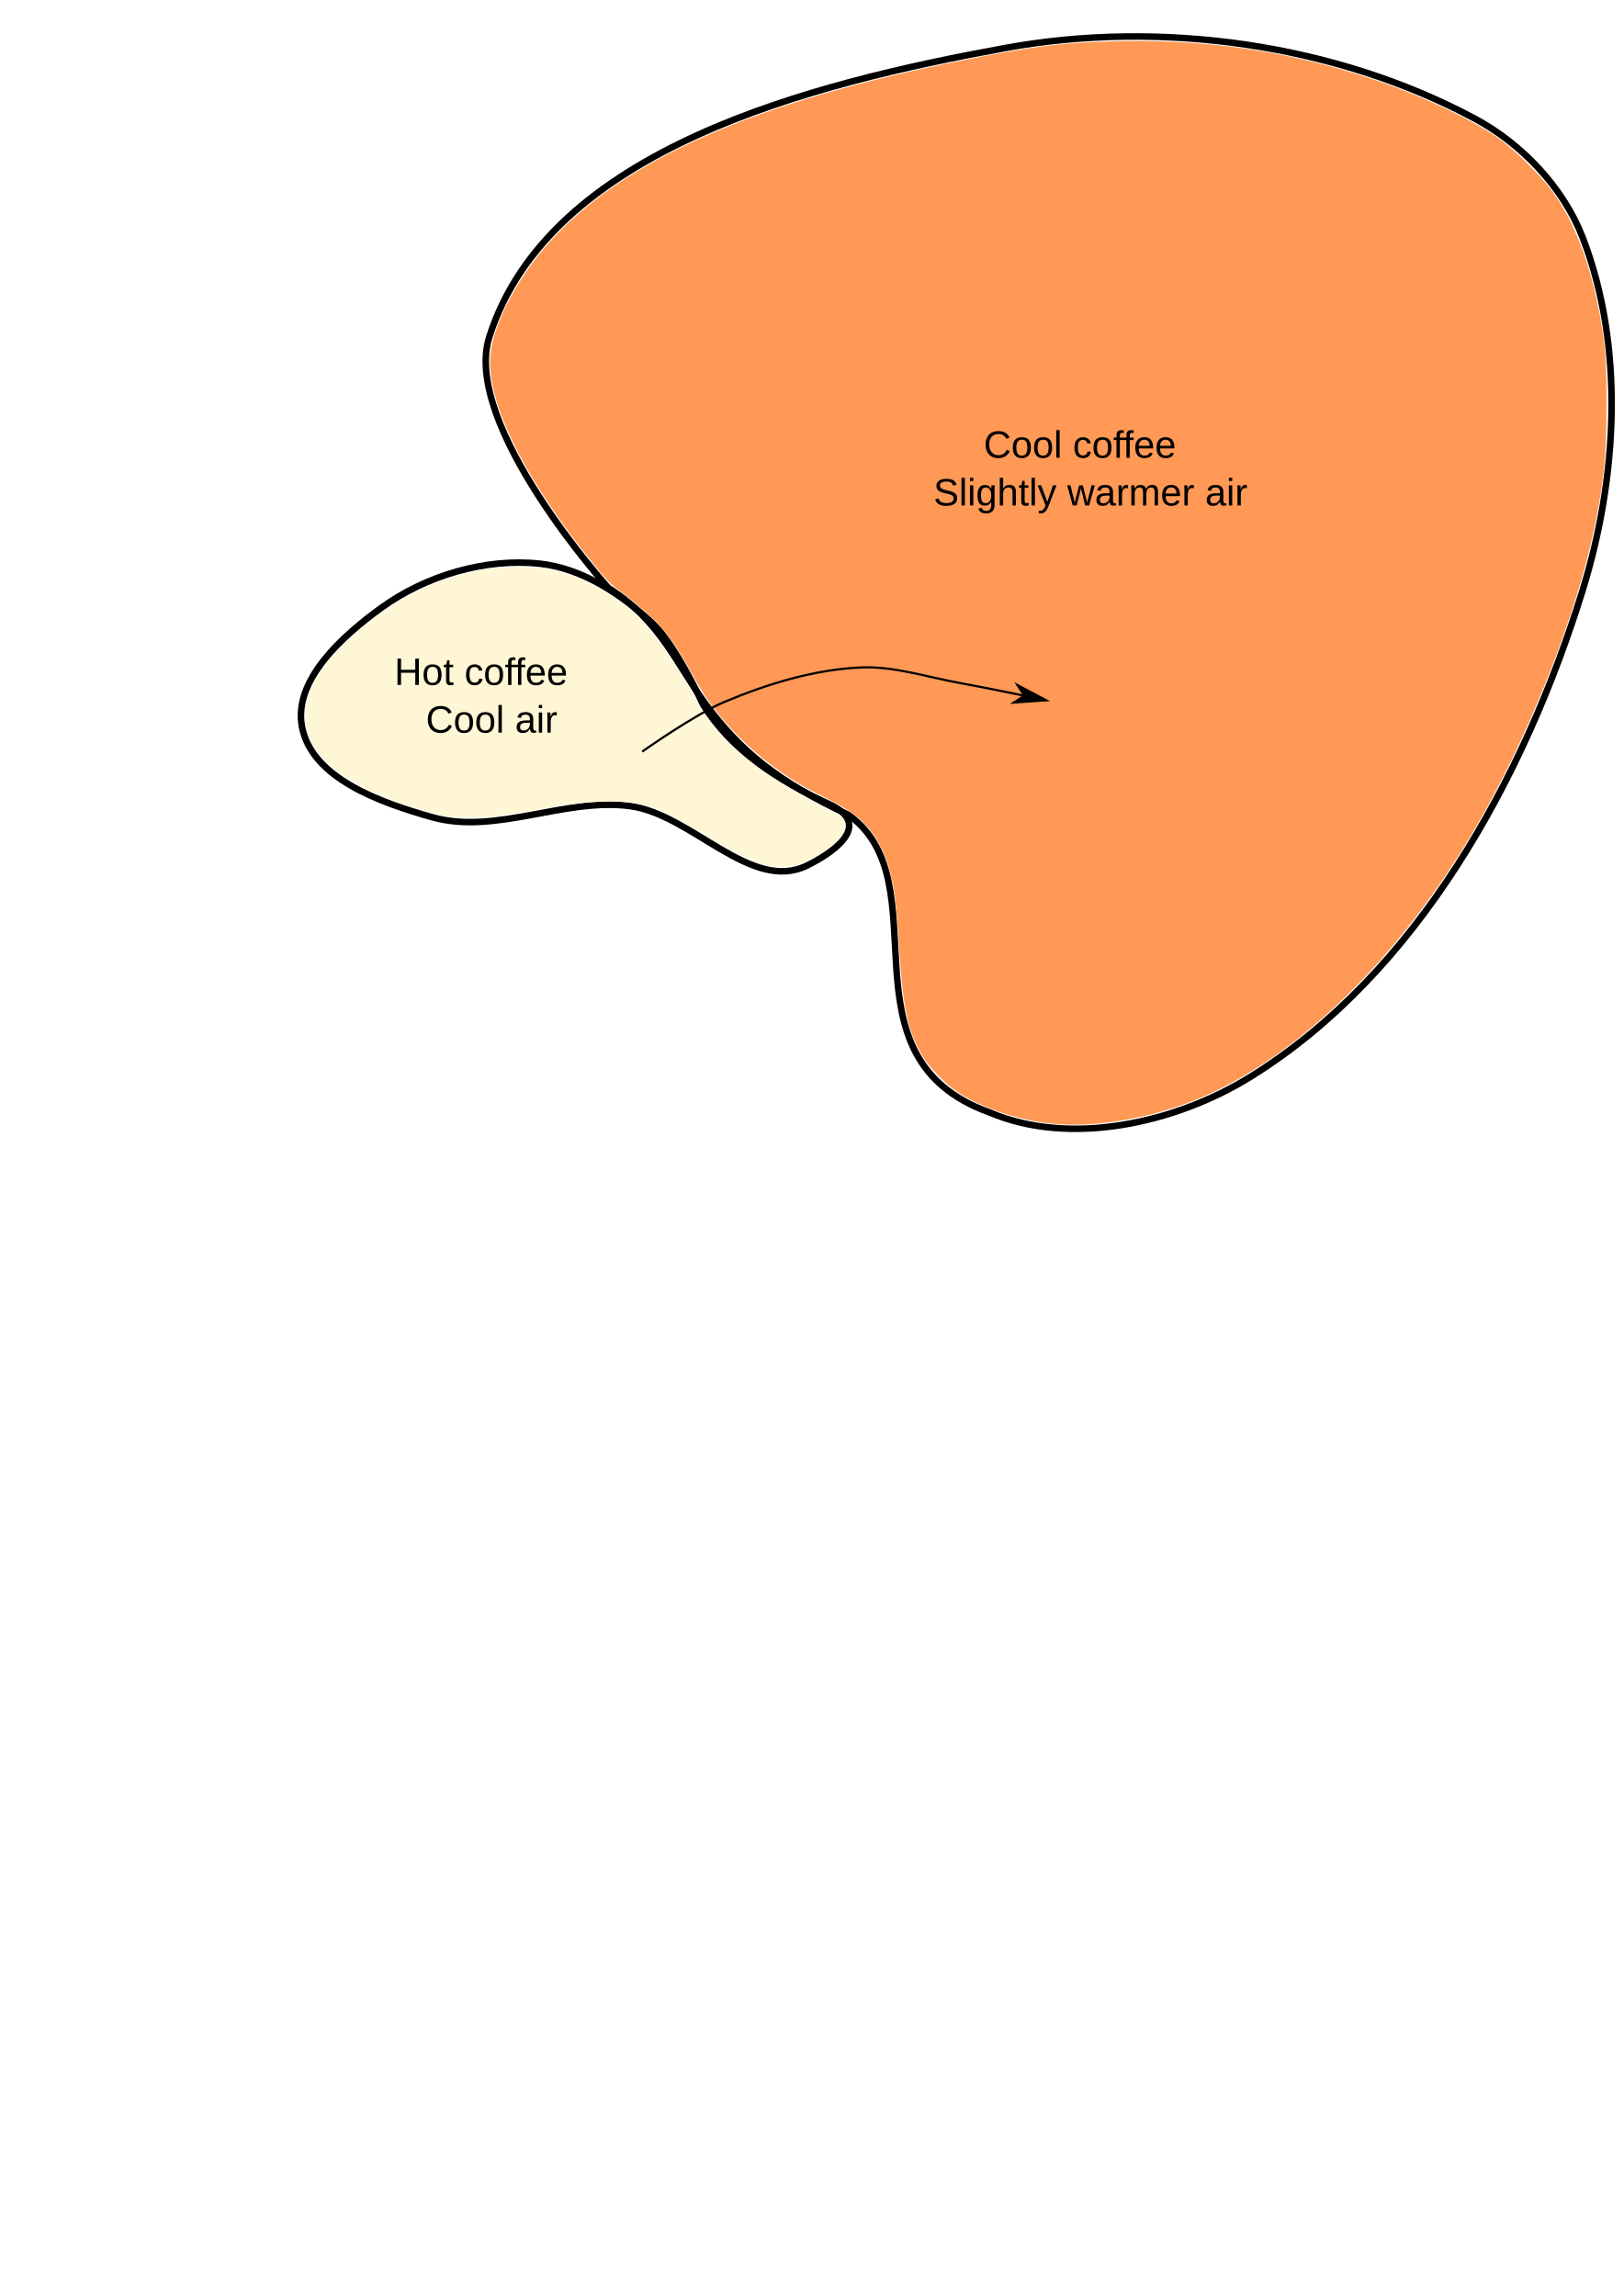
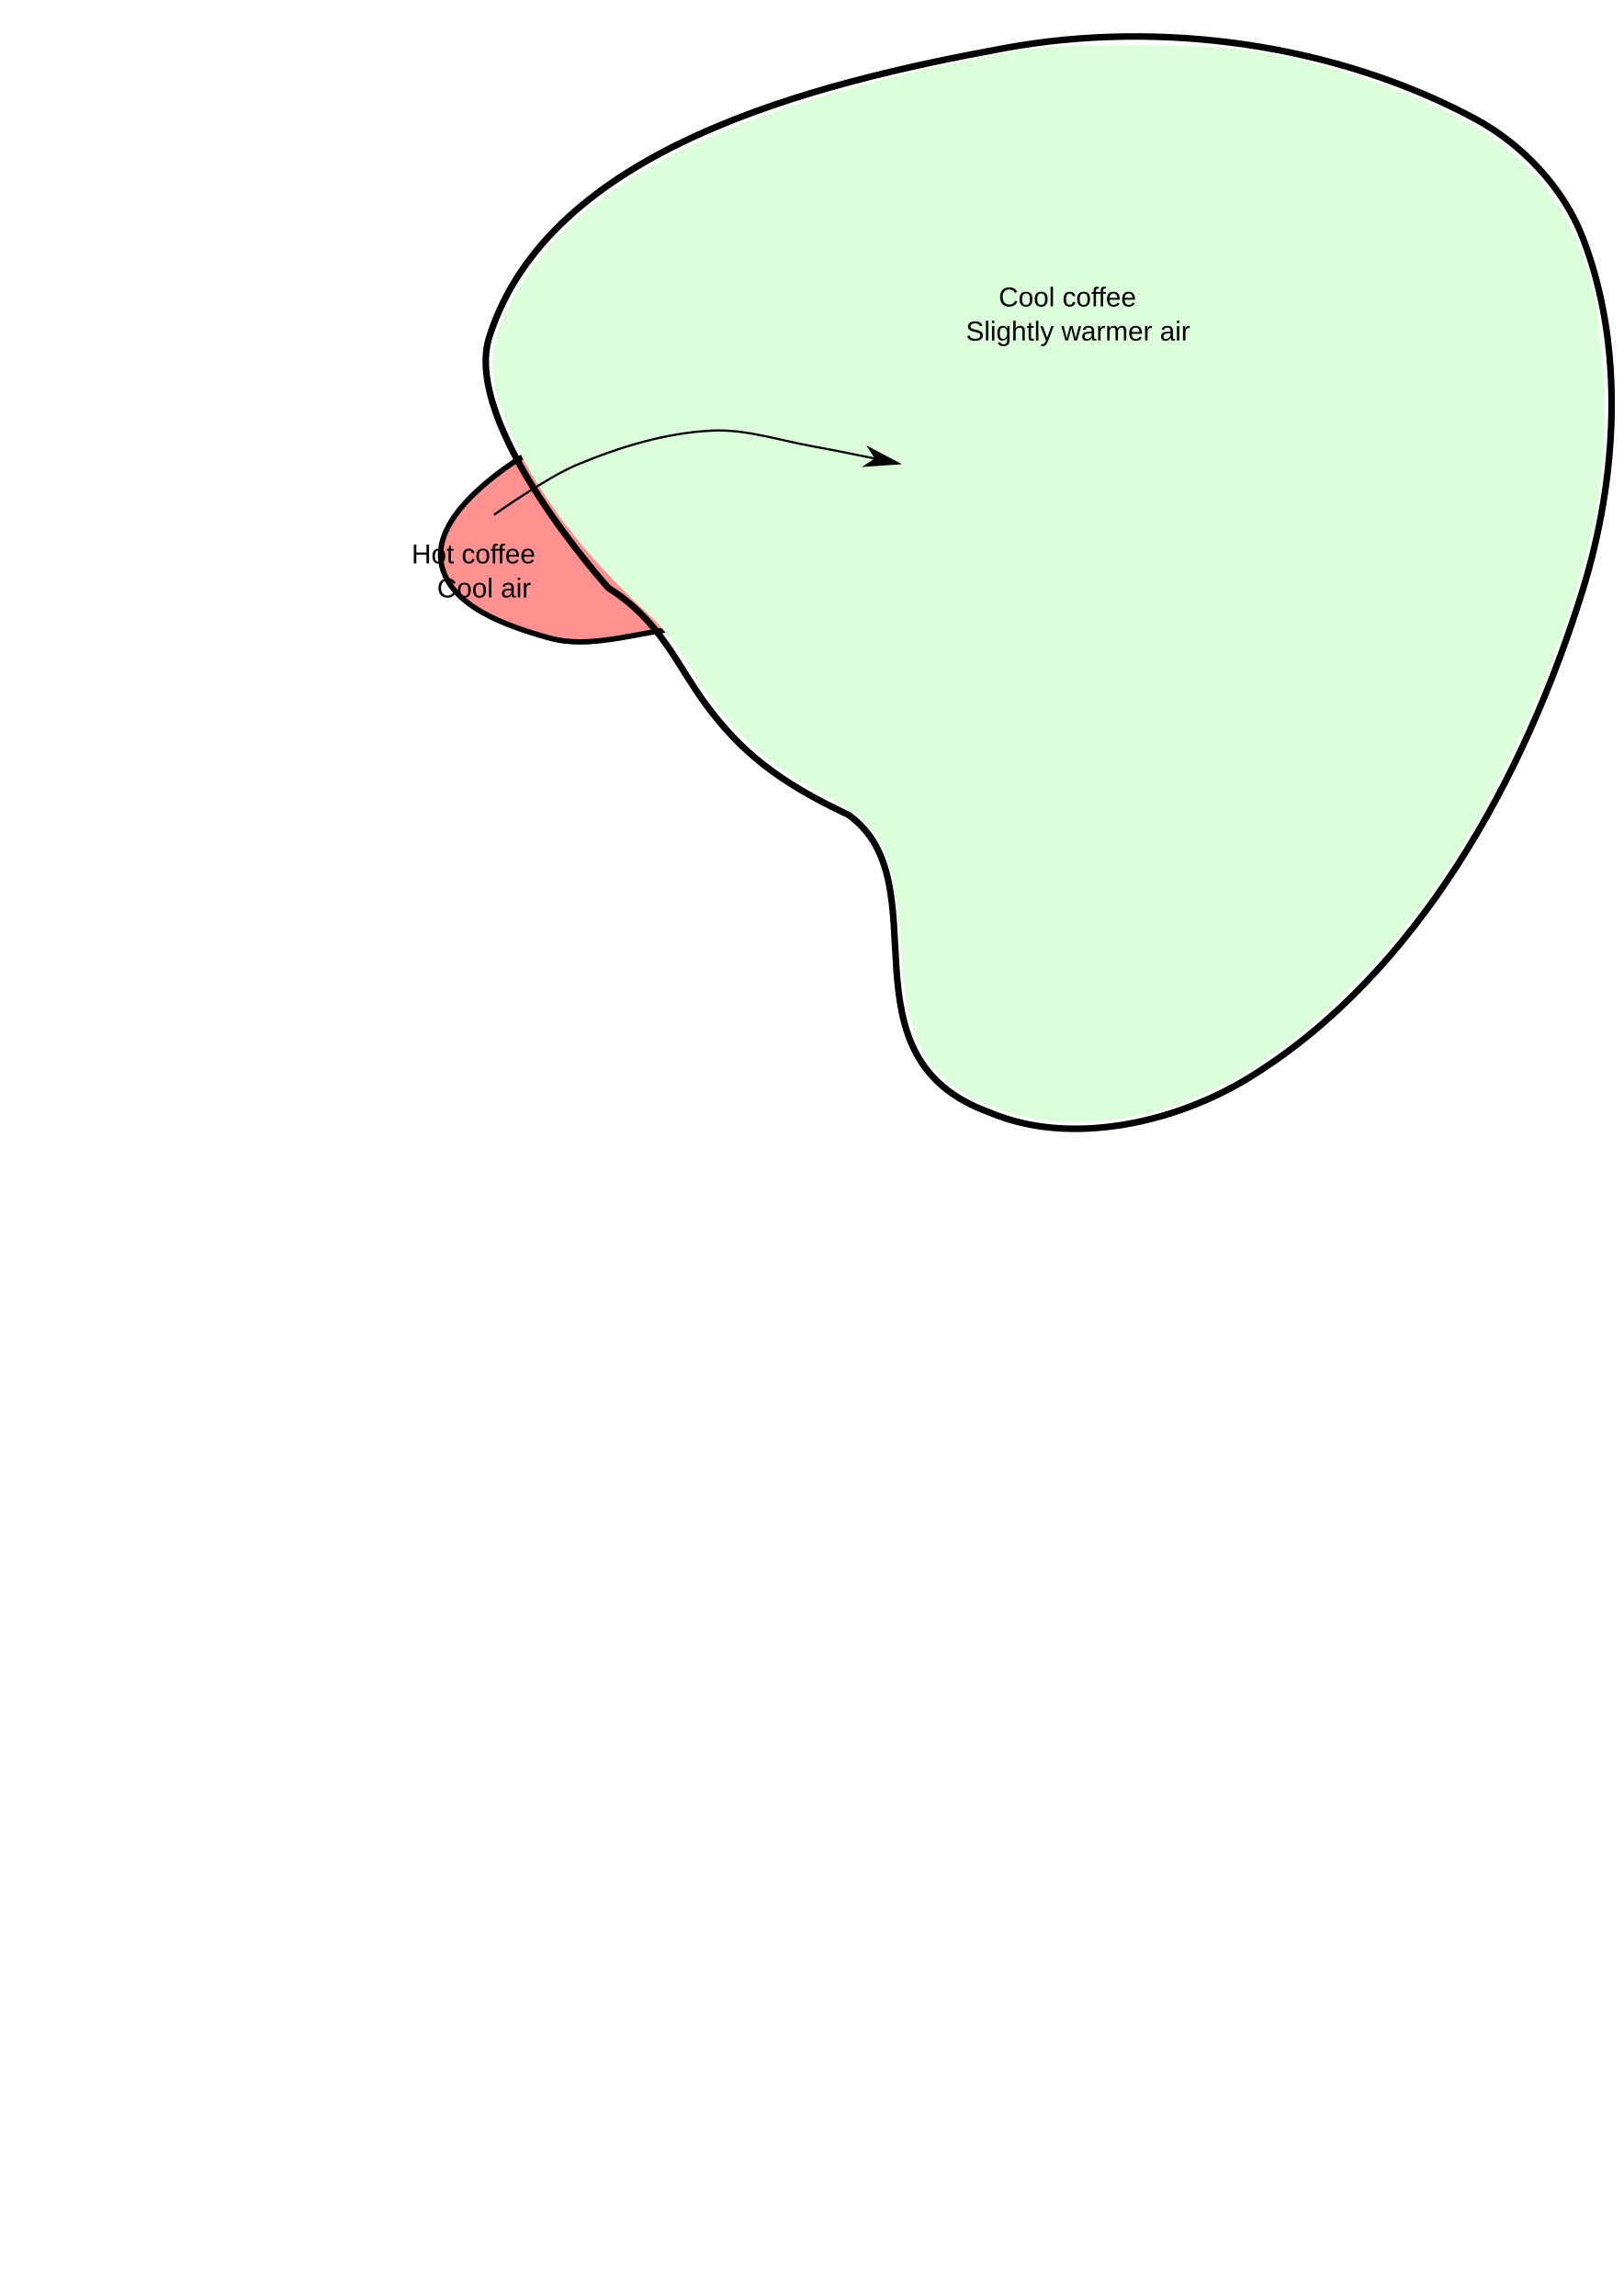
<svg xmlns="http://www.w3.org/2000/svg" width="210mm" height="297mm" viewBox="0 0 744.094 1052.362" id="svg2" version="1.1">
  <defs id="defs4">
    <marker orient="auto" refY="0.0" refX="0.0" id="Arrow1Lend" style="overflow:visible;">
      <path id="path4256" d="M 0.0,0.0 L 5.0,-5.0 L -12.5,0.0 L 5.0,5.0 L 0.0,0.0 z " style="fill-rule:evenodd;stroke:#000000;stroke-width:1pt;stroke-opacity:1;fill:#000000;fill-opacity:1" transform="scale(0.8) rotate(180) translate(12.5,0)" />
    </marker>
  </defs>
  <g id="layer1">
-     <path style="fill:none;fill-rule:evenodd;stroke:#000000;stroke-width:3;stroke-linecap:butt;stroke-linejoin:miter;stroke-opacity:1;stroke-miterlimit:4;stroke-dasharray:none" d="m 322.239,323.032 c 0,0 -12.508,-27.368 -23.234,-37.376 -14.207,-13.256 -32.2,-25.18 -51.518,-27.274 -25.015,-2.712 -52.353,5.443 -72.731,20.203 -17.698,12.819 -40.444,33.079 -36.365,54.548 4.515,23.767 36.322,34.826 59.599,41.416 29.203,8.268 60.839,-9.136 90.914,-5.051 28.172,3.826 55.226,39.669 80.812,27.274 9.01,-4.365 32.331,-18.096 10.102,-28.284 C 356.266,357.695 335.122,343.757 322.239,323.032 Z" id="path4179" />
+     <path style="fill:#ff9191;fill-opacity:1;fill-rule:evenodd;stroke:#000000;stroke-width:2.464;stroke-linecap:butt;stroke-linejoin:miter;stroke-miterlimit:4;stroke-dasharray:none;stroke-opacity:1" d="m 354.127,250.276 c 0,0 -10.33,-22.36 -19.188,-30.536 -11.733,-10.83 -26.593,-20.572 -42.546,-22.283 -20.659,-2.215 -43.236,4.447 -60.065,16.506 -14.616,10.473 -33.401,27.026 -30.033,44.566 3.729,19.418 29.997,28.453 49.22,33.837 24.118,6.755 50.244,-7.464 75.082,-4.127 23.266,3.126 45.609,32.41 66.739,22.283 7.441,-3.566 26.701,-14.784 8.342,-23.108 -19.45,-8.819 -36.912,-20.206 -47.552,-37.139 z" id="path4179" />
    <path style="fill:none;fill-rule:evenodd;stroke:#000000;stroke-width:3;stroke-linecap:butt;stroke-linejoin:miter;stroke-miterlimit:4;stroke-dasharray:none;stroke-opacity:1" d="m 278.802,269.494 c 0,0 -67.466,-74.695 -54.548,-115.157 C 251.717,68.315 371.8,38.228 460.63,22.007 531.975,8.978 611.852,20.102 675.792,54.331 c 21.646,11.588 40.654,31.643 49.497,54.548 19.404,50.259 15.906,110.151 0,161.624 -26.608,86.109 -75.844,175.899 -152.533,223.244 -34.118,21.063 -82.303,31.861 -119.198,16.162 -71.056,-25.526 -21.447,-105.216 -64.65,-136.371 -32.536,-15.268 -49.502,-29.248 -65.135,-50.263 -13.582,-18.258 -20.802,-38.547 -44.971,-53.782 z" id="path4185" />
-     <path style="opacity:1;fill:none;fill-opacity:1;stroke:#000000;stroke-width:0;stroke-miterlimit:4;stroke-dasharray:none;stroke-opacity:1" d="m 461.443,509.917 c -34.93,-11.671 -45.618,-27.647 -48.441,-72.408 -2.353,-37.308 -7.142,-53.107 -18.981,-62.61 -3.289,-2.64 -13.49,-8.889 -22.671,-13.886 -21.896,-11.919 -40.61,-30.287 -53.502,-52.512 -5.614,-9.677 -14.309,-21.122 -19.955,-26.264 -34.218,-31.166 -58.026,-64.429 -68.693,-95.977 -5.634,-16.664 -4.546,-29.155 4.059,-46.569 26.667,-53.971 98.171,-90.817 222.122,-114.461 20.639,-3.937 30.552,-4.608 66.67,-4.513 47.524,0.125 66.224,2.981 105.743,16.15 61.009,20.331 88.927,45.972 101.7,93.407 5.841,21.691 7.384,72.934 2.963,98.403 -10.437,60.123 -44.855,139.289 -81.593,187.675 -35.188,46.344 -74.744,77.953 -113.892,91.012 -24.506,8.174 -55.562,9.224 -75.529,2.552 z" id="path4206" />
-     <path style="opacity:1;fill:#ff9955;fill-opacity:1;stroke:#000000;stroke-width:0;stroke-miterlimit:4;stroke-dasharray:none;stroke-opacity:1" d="m 482.932,515.091 c -15.569,-1.481 -31.896,-6.796 -43.621,-14.201 -5.661,-3.576 -13.753,-11.895 -16.874,-17.351 -6.553,-11.453 -8.639,-21.543 -10.483,-50.712 -1.203,-19.022 -1.896,-24.742 -3.995,-32.964 -1.912,-7.49 -4.671,-13.397 -8.803,-18.853 -4.867,-6.426 -10.102,-10.104 -24.42,-17.157 -23.392,-11.523 -44.873,-31.619 -56.34,-52.706 -9.312,-17.125 -14.344,-23.764 -24.611,-32.474 -4.3,-3.647 -9.144,-7.51 -10.764,-8.582 -3.216,-2.129 -7.011,-6.364 -16.004,-17.86 -28.257,-36.121 -43.578,-68.166 -42.346,-88.571 0.859,-14.229 12.152,-36.082 27.316,-52.856 34.135,-37.76 94.218,-64.195 188.887,-83.106 33.317,-6.655 46.125,-8.236 71.429,-8.816 39.764,-0.911 76.733,4.397 113.398,16.283 23.4,7.586 47.999,18.991 61.214,28.384 7.525,5.348 19.146,16.857 24.635,24.396 9.178,12.607 16.389,30.711 20.684,51.93 3.424,16.915 4.001,23.661 3.962,46.284 -0.04,22.86 -1.149,34.227 -5.342,54.726 -8.415,41.142 -30.009,95.954 -54.279,137.774 -35.002,60.314 -82.372,106.56 -128.37,125.325 -21.171,8.637 -46.297,12.912 -65.272,11.108 z" id="path4208" />
-     <path style="opacity:1;fill:#fff6d5;fill-opacity:1;stroke:#000000;stroke-width:0;stroke-miterlimit:4;stroke-dasharray:none;stroke-opacity:1" d="m 348.73,395.931 c -5.717,-1.896 -12.155,-5.106 -21.445,-10.689 -20.596,-12.38 -26.287,-15.076 -35.966,-17.037 -7.843,-1.589 -23.569,-0.95 -37.232,1.514 -25.456,4.59 -27.777,4.889 -38.214,4.91 -11.299,0.024 -14.112,-0.513 -29.603,-5.647 -42.422,-14.058 -56.283,-35.565 -39.329,-61.023 6.221,-9.341 17.535,-19.996 31.03,-29.223 15.552,-10.633 34.22,-17.259 52.31,-18.566 15.196,-1.098 26.803,0.904 38.766,6.687 12.524,6.054 22.07,13.495 30.023,23.401 5.176,6.447 16.964,24.502 20.279,31.06 8.873,17.554 27.392,32.903 59.226,49.087 3.646,1.854 7.138,4.146 7.759,5.094 3.164,4.829 -3.233,12.308 -16.174,18.907 -4.056,2.068 -5.456,2.397 -11.071,2.597 -4.8,0.171 -7.424,-0.101 -10.357,-1.074 z" id="path4210" />
-     <text xml:space="preserve" style="color:#000000;font-style:normal;font-variant:normal;font-weight:normal;font-stretch:normal;font-size:17.5px;line-height:125%;font-family:'Liberation Sans';-inkscape-font-specification:'Liberation Sans';text-indent:0;text-align:start;text-decoration:none;text-decoration-line:none;text-decoration-style:solid;text-decoration-color:#000000;letter-spacing:0px;word-spacing:0px;text-transform:none;direction:ltr;block-progression:tb;writing-mode:lr-tb;baseline-shift:baseline;text-anchor:start;white-space:normal;clip-rule:nonzero;display:inline;overflow:visible;visibility:visible;opacity:1;isolation:auto;mix-blend-mode:normal;color-interpolation:sRGB;color-interpolation-filters:linearRGB;solid-color:#000000;solid-opacity:1;fill:#000000;fill-opacity:1;fill-rule:nonzero;stroke:none;stroke-width:1px;stroke-linecap:butt;stroke-linejoin:miter;stroke-miterlimit:4;stroke-dasharray:none;stroke-dashoffset:0;stroke-opacity:1;color-rendering:auto;image-rendering:auto;shape-rendering:auto;text-rendering:auto;enable-background:accumulate" x="237.468" y="313.934" id="text4212">
-       <tspan id="tspan4214" x="237.468" y="313.934" style="text-align:center;text-anchor:middle">Hot coffee</tspan>
-       <tspan x="237.468" y="335.809" id="tspan4216" style="text-align:center;text-anchor:middle">Cool air</tspan>
+     <path style="opacity:1;fill:#ddfedb;fill-opacity:1;stroke:#000000;stroke-width:0;stroke-miterlimit:4;stroke-dasharray:none;stroke-opacity:1" d="m 461.443,509.917 c -34.93,-11.671 -45.618,-27.647 -48.441,-72.408 -2.353,-37.308 -7.142,-53.107 -18.981,-62.61 -3.289,-2.64 -13.49,-8.889 -22.671,-13.886 -21.896,-11.919 -40.61,-30.287 -53.502,-52.512 -5.614,-9.677 -14.309,-21.122 -19.955,-26.264 -34.218,-31.166 -58.026,-64.429 -68.693,-95.977 -5.634,-16.664 -4.546,-29.155 4.059,-46.569 26.667,-53.971 98.171,-90.817 222.122,-114.461 20.639,-3.937 30.552,-4.608 66.67,-4.513 47.524,0.125 66.224,2.981 105.743,16.15 61.009,20.331 88.927,45.972 101.7,93.407 5.841,21.691 7.384,72.934 2.963,98.403 -10.437,60.123 -44.855,139.289 -81.593,187.675 -35.188,46.344 -74.744,77.953 -113.892,91.012 -24.506,8.174 -55.562,9.224 -75.529,2.552 z" id="path4206" />
+     <text xml:space="preserve" style="color:#000000;font-style:normal;font-variant:normal;font-weight:normal;font-stretch:normal;font-size:17.5px;line-height:125%;font-family:'Liberation Sans';-inkscape-font-specification:'Liberation Sans';text-indent:0;text-align:start;text-decoration:none;text-decoration-line:none;text-decoration-style:solid;text-decoration-color:#000000;letter-spacing:0px;word-spacing:0px;text-transform:none;direction:ltr;block-progression:tb;writing-mode:lr-tb;baseline-shift:baseline;text-anchor:start;white-space:normal;clip-rule:nonzero;display:inline;overflow:visible;visibility:visible;opacity:1;isolation:auto;mix-blend-mode:normal;color-interpolation:sRGB;color-interpolation-filters:linearRGB;solid-color:#000000;solid-opacity:1;fill:#000000;fill-opacity:1;fill-rule:nonzero;stroke:none;stroke-width:1px;stroke-linecap:butt;stroke-linejoin:miter;stroke-miterlimit:4;stroke-dasharray:none;stroke-dashoffset:0;stroke-opacity:1;color-rendering:auto;image-rendering:auto;shape-rendering:auto;text-rendering:auto;enable-background:accumulate" x="233.996" y="258.2" id="text4218">
+       <tspan id="tspan4220" x="233.996" y="258.2" style="font-size:12.5px;text-align:center;text-anchor:middle">Hot coffee</tspan>
+       <tspan x="233.996" y="273.825" id="tspan4222" style="font-size:12.5px;text-align:center;text-anchor:middle">Cool air</tspan>
    </text>
-     <text xml:space="preserve" style="color:#000000;font-style:normal;font-variant:normal;font-weight:normal;font-stretch:normal;font-size:17.5px;line-height:125%;font-family:'Liberation Sans';-inkscape-font-specification:'Liberation Sans';text-indent:0;text-align:start;text-decoration:none;text-decoration-line:none;text-decoration-style:solid;text-decoration-color:#000000;letter-spacing:0px;word-spacing:0px;text-transform:none;direction:ltr;block-progression:tb;writing-mode:lr-tb;baseline-shift:baseline;text-anchor:start;white-space:normal;clip-rule:nonzero;display:inline;overflow:visible;visibility:visible;opacity:1;isolation:auto;mix-blend-mode:normal;color-interpolation:sRGB;color-interpolation-filters:linearRGB;solid-color:#000000;solid-opacity:1;fill:#000000;fill-opacity:1;fill-rule:nonzero;stroke:none;stroke-width:1px;stroke-linecap:butt;stroke-linejoin:miter;stroke-miterlimit:4;stroke-dasharray:none;stroke-dashoffset:0;stroke-opacity:1;color-rendering:auto;image-rendering:auto;shape-rendering:auto;text-rendering:auto;enable-background:accumulate" x="511.898" y="209.814" id="text4212-2">
-       <tspan x="511.898" y="209.814" id="tspan4216-0" style="text-align:center;text-anchor:middle">Cool coffee</tspan>
-       <tspan x="511.898" y="231.689" id="tspan4241" style="text-align:center;text-anchor:middle">Slightly warmer air</tspan>
+     <path style="fill:none;fill-rule:evenodd;stroke:#000000;stroke-width:1px;stroke-linecap:butt;stroke-linejoin:miter;stroke-opacity:1;marker-end:url(#Arrow1Lend)" d="m 226.429,235.934 c 0,0 24.254,-17.179 37.857,-22.857 19.717,-8.231 40.799,-14.724 62.143,-15.714 15.406,-0.714 30.53,4.439 45.714,7.143 13.148,2.341 39.286,7.857 39.286,7.857" id="path4247" />
+     <text xml:space="preserve" style="color:#000000;font-style:normal;font-variant:normal;font-weight:normal;font-stretch:normal;font-size:17.5px;line-height:125%;font-family:'Liberation Sans';-inkscape-font-specification:'Liberation Sans';text-indent:0;text-align:start;text-decoration:none;text-decoration-line:none;text-decoration-style:solid;text-decoration-color:#000000;letter-spacing:0px;word-spacing:0px;text-transform:none;direction:ltr;block-progression:tb;writing-mode:lr-tb;baseline-shift:baseline;text-anchor:start;white-space:normal;clip-rule:nonzero;display:inline;overflow:visible;visibility:visible;opacity:1;isolation:auto;mix-blend-mode:normal;color-interpolation:sRGB;color-interpolation-filters:linearRGB;solid-color:#000000;solid-opacity:1;fill:#000000;fill-opacity:1;fill-rule:nonzero;stroke:none;stroke-width:1px;stroke-linecap:butt;stroke-linejoin:miter;stroke-miterlimit:4;stroke-dasharray:none;stroke-dashoffset:0;stroke-opacity:1;color-rendering:auto;image-rendering:auto;shape-rendering:auto;text-rendering:auto;enable-background:accumulate" x="506.197" y="140.44" id="text4218-3">
+       <tspan x="506.197" y="140.44" id="tspan4222-5" style="font-size:12.5px;text-align:center;text-anchor:middle">Cool coffee</tspan>
+       <tspan x="506.197" y="156.065" style="font-size:12.5px;text-align:center;text-anchor:middle" id="tspan4268">Slightly warmer air</tspan>
    </text>
-     <path style="fill:none;fill-rule:evenodd;stroke:#000000;stroke-width:1px;stroke-linecap:butt;stroke-linejoin:miter;stroke-opacity:1;marker-end:url(#Arrow1Lend)" d="m 294.286,344.505 c 0,0 24.254,-17.179 37.857,-22.857 19.717,-8.231 40.799,-14.724 62.143,-15.714 15.406,-0.714 30.53,4.439 45.714,7.143 13.148,2.341 39.286,7.857 39.286,7.857" id="path4247" />
  </g>
</svg>
